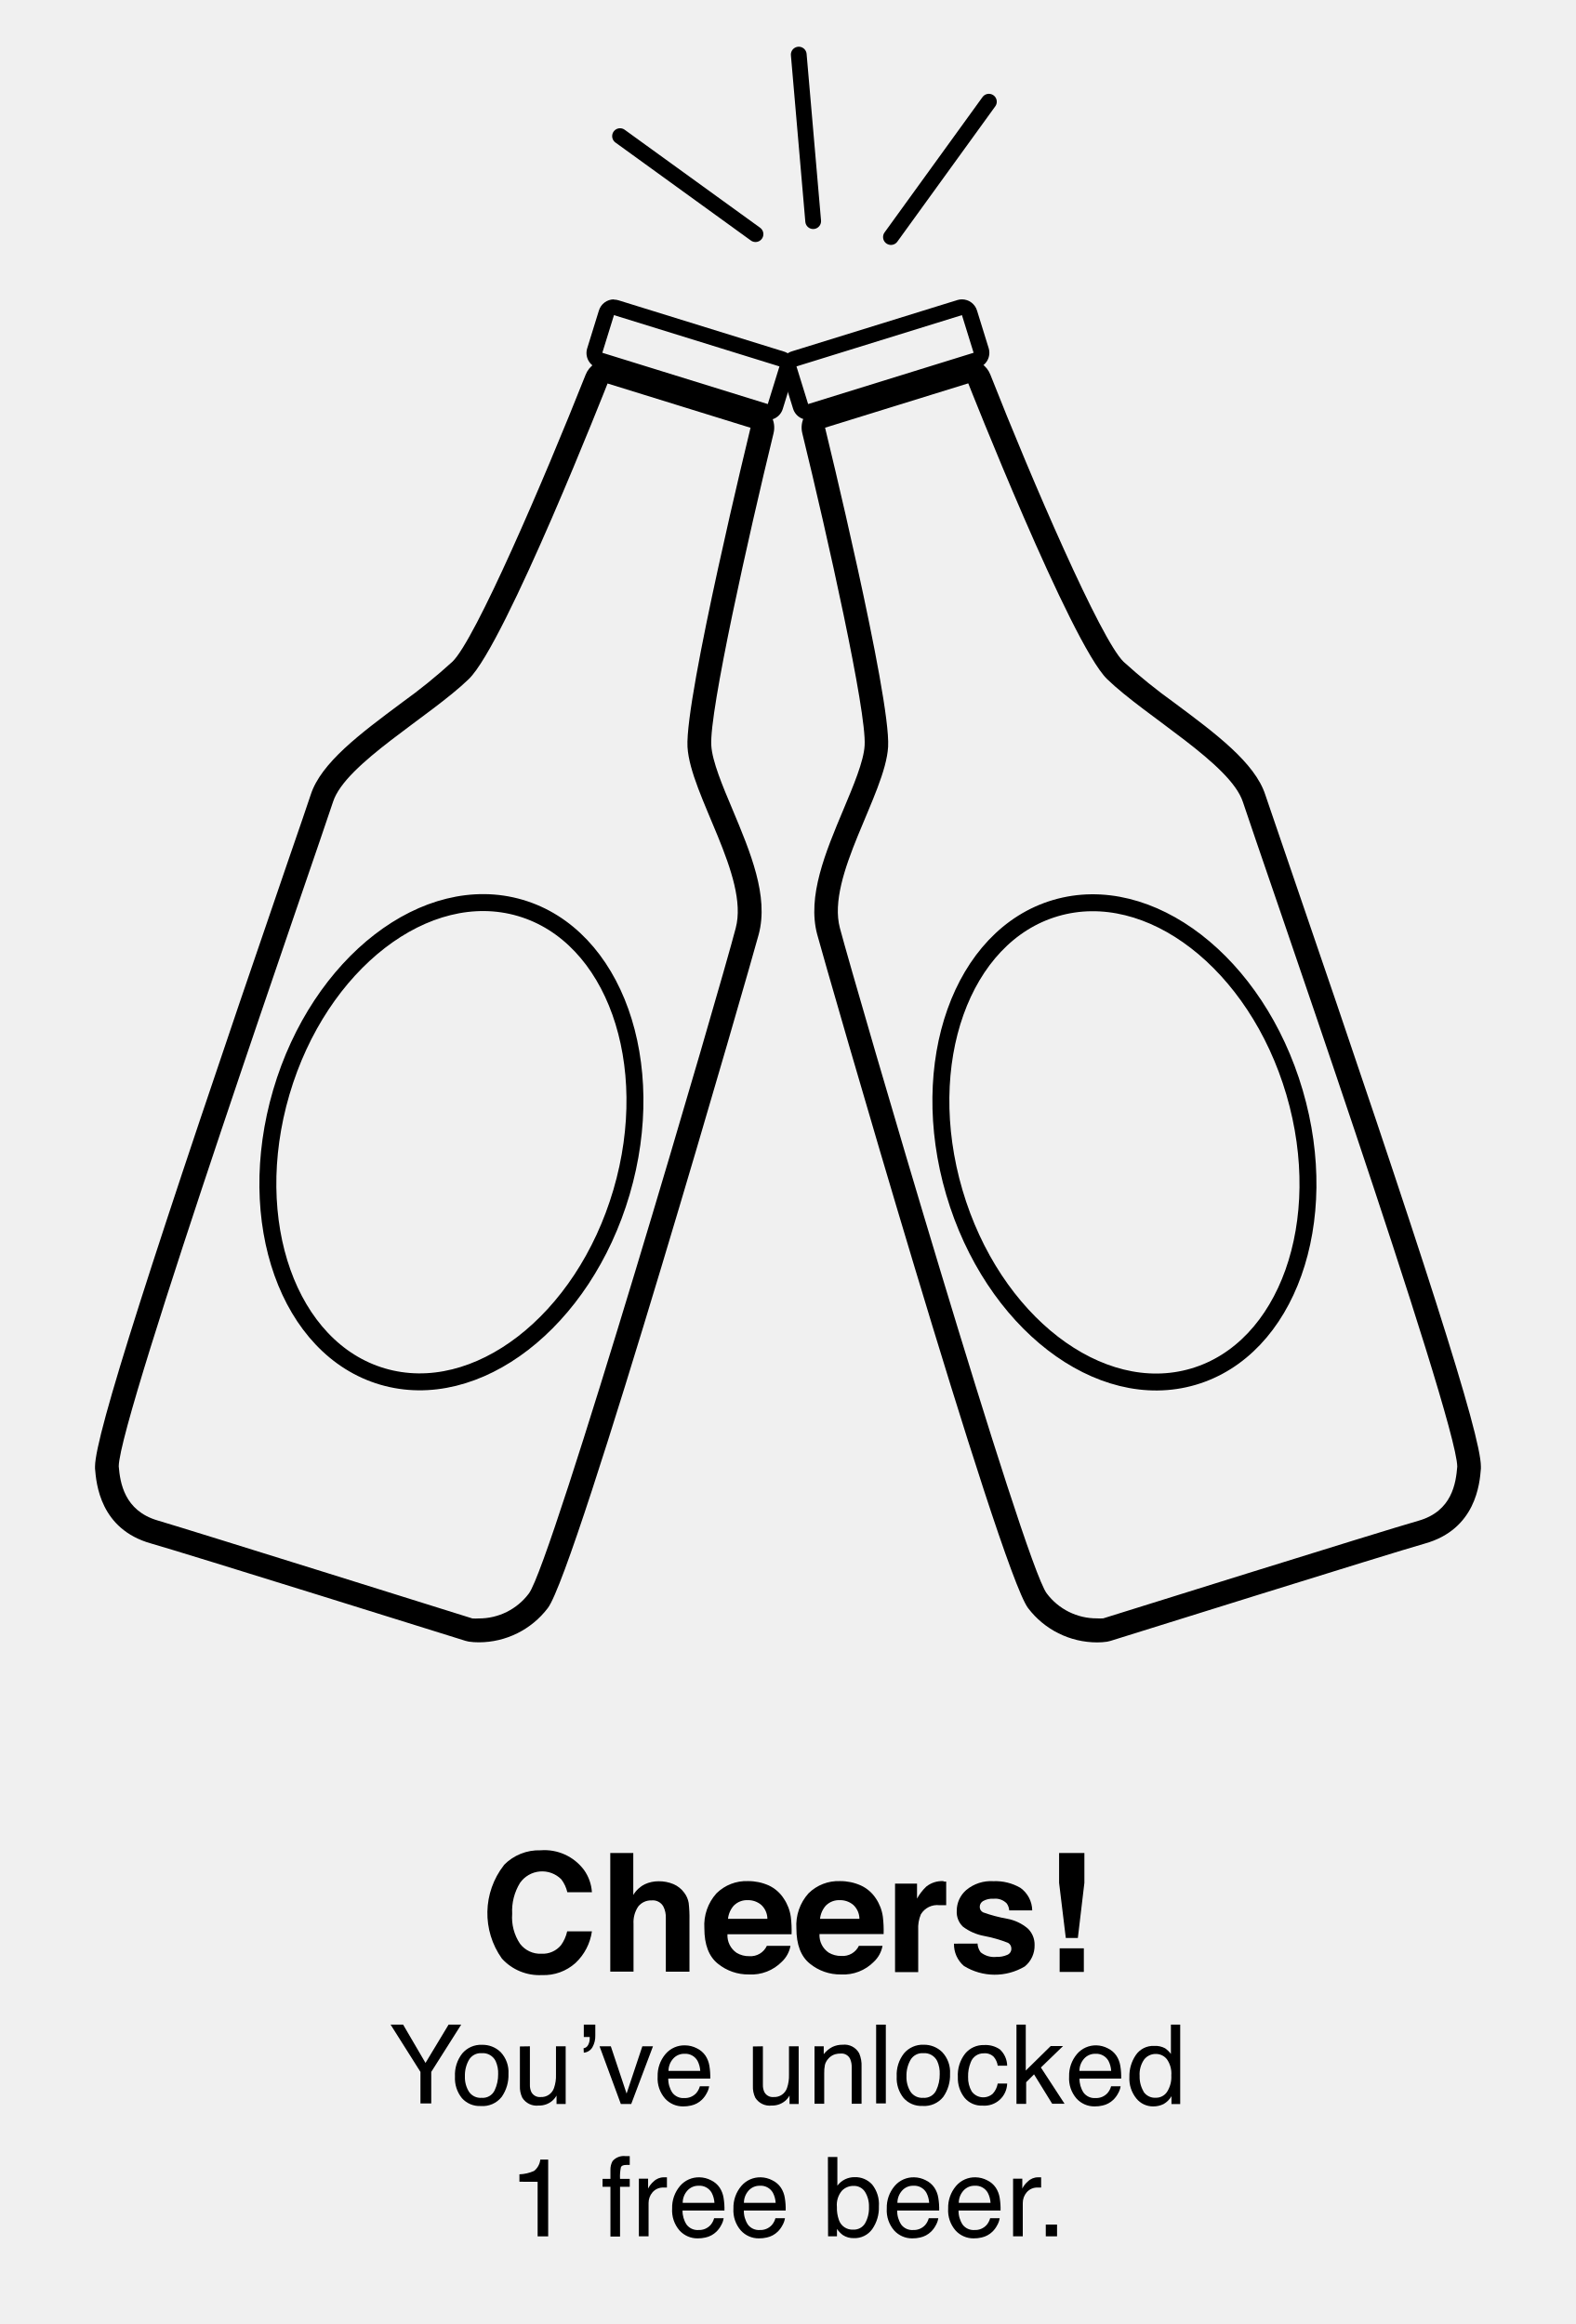
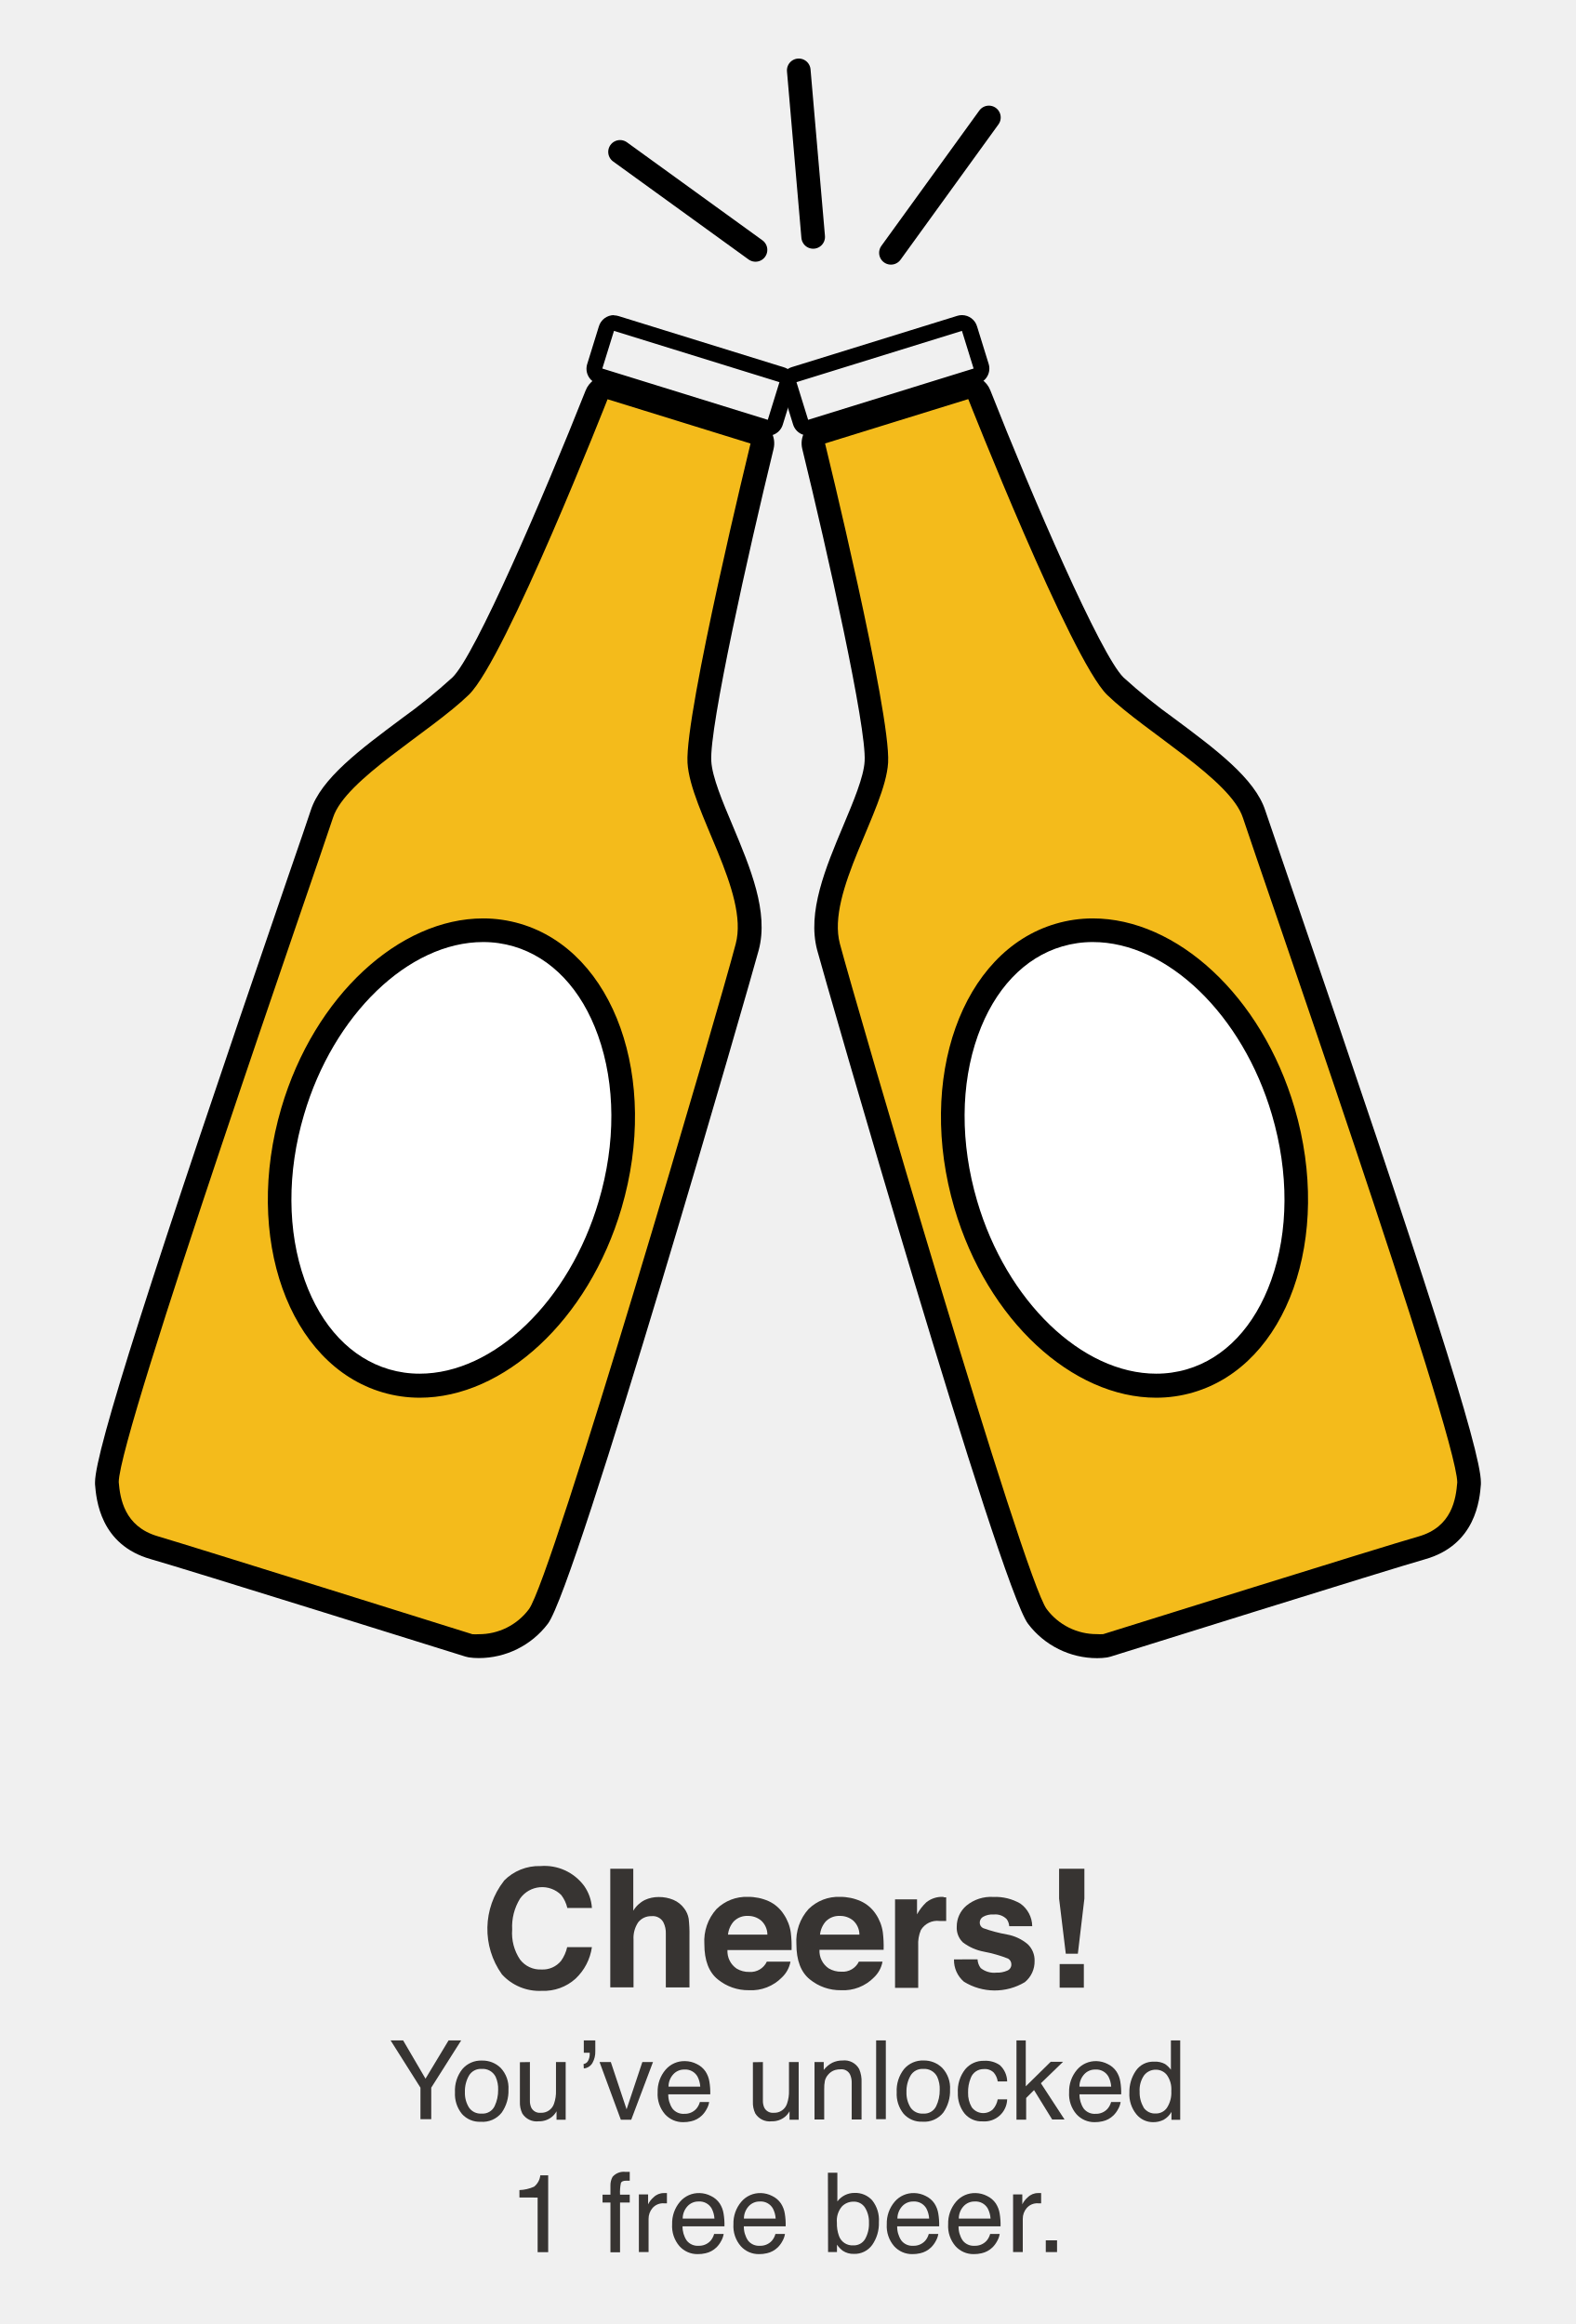
<svg xmlns="http://www.w3.org/2000/svg" id="Layer_1" data-name="Layer 1" viewBox="0 0 200 295">
  <defs>
-     <style>.cls-1,.cls-2{fill:none;stroke:#000;stroke-linecap:round;stroke-linejoin:round;}.cls-1{stroke-width:2.15px;}.cls-2{stroke-width:2px;}</style>
+     <style>.cls-1{fill:#f4bb1b;}.cls-2{fill:#fff;}.cls-3{fill:none;stroke:#000;stroke-linecap:round;stroke-linejoin:round;stroke-width:3px;}.cls-4{fill:#373432;}</style>
  </defs>
-   <path d="M77.11,48.68,95.25,54.3s-8.34,34.17-8,40.51c.35,6.08,7.86,16.48,6.12,23-2,7.73-23.36,80.65-26.25,84.46a7.9,7.9,0,0,1-6.38,3.17,5.54,5.54,0,0,1-.79,0S24.23,194.24,20,193s-4.76-4.81-4.93-6.87c.05-6.25,25.52-79.15,27.2-84.36C43.84,96.93,54.6,90.95,59.5,86.19c4.65-4.51,17.61-37.52,17.61-37.52m0-3a3,3,0,0,0-2.79,1.9C69,61,60.3,81.24,57.41,84A70.18,70.18,0,0,1,51,89.19c-5.27,3.93-10.26,7.63-11.57,11.7-.3.93-1.43,4.22-3,8.77C19.15,160,12.09,182.17,12.06,186.14q0,.13,0,.27c.16,1.9.63,7.69,7.1,9.51,4.15,1.17,39.55,12.25,39.91,12.36a3,3,0,0,0,.42.1,8.39,8.39,0,0,0,1.27.09,11,11,0,0,0,8.77-4.36c3.62-4.77,25.88-82.17,26.76-85.51,1.29-4.85-1.06-10.43-3.32-15.83-1.27-3-2.59-6.16-2.7-8.15C90,90.34,95,68,98.17,55a3,3,0,0,0-2-3.58L78,45.81a3,3,0,0,0-.89-.13Z" />
-   <path d="M77.92,40l21,6.51-1.48,4.78-21-6.51L77.92,40m0-2A2,2,0,0,0,76,39.44l-1.48,4.78a2,2,0,0,0,1.32,2.5l21,6.51a2,2,0,0,0,2.5-1.32l1.48-4.78a2,2,0,0,0-1.32-2.5l-21-6.51a2,2,0,0,0-.59-.09Z" />
-   <ellipse class="cls-1" cx="57.29" cy="145" rx="31" ry="22.5" transform="translate(-97.98 159.09) rotate(-73.63)" />
-   <line class="cls-2" x1="95.88" y1="29.72" x2="78.69" y2="17.28" />
-   <line class="cls-2" x1="113.07" y1="30.09" x2="125.5" y2="12.91" />
-   <line class="cls-2" x1="103.2" y1="28.07" x2="101.37" y2="6.93" />
-   <path d="M122.89,48.68s13,33,17.61,37.52c4.9,4.75,15.66,10.74,17.24,15.61,1.68,5.21,27.15,78.11,27.2,84.36-.17,2.06-.64,5.66-4.93,6.87s-40,12.39-40,12.39a5.54,5.54,0,0,1-.79,0,7.9,7.9,0,0,1-6.38-3.17c-2.89-3.81-24.2-76.74-26.25-84.46-1.74-6.56,5.77-17,6.12-23,.36-6.34-8-40.51-8-40.51l18.14-5.62m0-3a3,3,0,0,0-.89.13l-18.14,5.62a3,3,0,0,0-2,3.58C105,68,110,90.34,109.73,94.63c-.11,2-1.43,5.12-2.7,8.15-2.27,5.4-4.61,11-3.32,15.83.88,3.34,23.14,80.73,26.76,85.51a11,11,0,0,0,8.77,4.36,8.39,8.39,0,0,0,1.27-.09,3,3,0,0,0,.42-.1c.36-.11,35.75-11.19,39.91-12.36,6.47-1.82,6.95-7.61,7.1-9.51q0-.13,0-.27c0-4-7.09-26.13-24.36-76.48-1.56-4.56-2.69-7.85-3-8.78-1.31-4.06-6.29-7.77-11.57-11.7A70.19,70.19,0,0,1,142.59,84c-2.89-2.8-11.62-23-16.91-36.46a3,3,0,0,0-2.79-1.9Z" />
-   <path d="M122.08,40l1.48,4.78-21,6.51-1.48-4.78,21-6.51m0-2a2,2,0,0,0-.59.09l-21,6.51a2,2,0,0,0-1.32,2.5l1.48,4.78a2,2,0,0,0,2.5,1.32l21-6.51a2,2,0,0,0,1.32-2.5L124,39.44A2,2,0,0,0,122.08,38Z" />
-   <ellipse class="cls-1" cx="142.71" cy="145" rx="22.5" ry="31" transform="translate(-35.09 46.11) rotate(-16.37)" />
-   <path d="M63.95,236.74a6.22,6.22,0,0,1,4.65-1.87,6.26,6.26,0,0,1,5.52,2.5,5.45,5.45,0,0,1,1,2.82H72a4.3,4.3,0,0,0-.77-1.64A3.43,3.43,0,0,0,66,239a6.79,6.79,0,0,0-1,3.93,6,6,0,0,0,1,3.81A3.22,3.22,0,0,0,68.72,248a3,3,0,0,0,2.48-1.09,4.78,4.78,0,0,0,.78-1.75h3.14a6.81,6.81,0,0,1-2.07,4,6,6,0,0,1-4.28,1.55,6.42,6.42,0,0,1-5.07-2.09,9.91,9.91,0,0,1,.25-11.86Z" />
-   <path d="M85.46,239.16a3.28,3.28,0,0,1,1.38,1.1,2.93,2.93,0,0,1,.56,1.29,16,16,0,0,1,.1,2.16v6.57h-3v-6.81a3,3,0,0,0-.31-1.46,1.53,1.53,0,0,0-1.51-.78A2.07,2.07,0,0,0,81,242a3.57,3.57,0,0,0-.6,2.21v6.06H77.45V235.21h2.92v5.33a3.58,3.58,0,0,1,1.46-1.36,4.13,4.13,0,0,1,1.75-.38A4.73,4.73,0,0,1,85.46,239.16Z" />
-   <path d="M97.54,239.32A4.54,4.54,0,0,1,99.47,241a5.49,5.49,0,0,1,.89,2.31,14.27,14.27,0,0,1,.1,2.22H92.32a2.68,2.68,0,0,0,1.17,2.36,3,3,0,0,0,1.61.42A2.27,2.27,0,0,0,97.32,247h3a3.65,3.65,0,0,1-1.08,2,5.43,5.43,0,0,1-4.2,1.63,6.09,6.09,0,0,1-3.94-1.37q-1.71-1.38-1.71-4.48a6.05,6.05,0,0,1,1.54-4.45,5.39,5.39,0,0,1,4-1.55A6.36,6.36,0,0,1,97.54,239.32Zm-4.37,2.52a3,3,0,0,0-.78,1.73h5a2.44,2.44,0,0,0-.78-1.77,2.56,2.56,0,0,0-1.73-.6A2.32,2.32,0,0,0,93.17,241.85Z" />
-   <path d="M109.22,239.32a4.54,4.54,0,0,1,1.93,1.65,5.49,5.49,0,0,1,.89,2.31,14.27,14.27,0,0,1,.1,2.22H104a2.68,2.68,0,0,0,1.17,2.36,3,3,0,0,0,1.61.42A2.27,2.27,0,0,0,109,247h3a3.65,3.65,0,0,1-1.08,2,5.43,5.43,0,0,1-4.2,1.63,6.09,6.09,0,0,1-3.94-1.37q-1.71-1.38-1.71-4.48a6.05,6.05,0,0,1,1.54-4.45,5.39,5.39,0,0,1,4-1.55A6.36,6.36,0,0,1,109.22,239.32Zm-4.37,2.52a3,3,0,0,0-.78,1.73h5a2.44,2.44,0,0,0-.78-1.77,2.56,2.56,0,0,0-1.73-.6A2.32,2.32,0,0,0,104.85,241.85Z" />
-   <path d="M119.83,238.84l.25,0v3l-.49,0h-.35a2.42,2.42,0,0,0-2.37,1.15,4.47,4.47,0,0,0-.34,2v5.34h-2.94V239.1h2.79V241a6.18,6.18,0,0,1,1.18-1.53,3.21,3.21,0,0,1,2.13-.69Z" />
-   <path d="M124.06,246.71a2,2,0,0,0,.4,1.11,2.72,2.72,0,0,0,2,.58,3.09,3.09,0,0,0,1.38-.26.82.82,0,0,0,.51-.77.83.83,0,0,0-.41-.75,16.78,16.78,0,0,0-3.06-.88,6.35,6.35,0,0,1-2.68-1.18,2.56,2.56,0,0,1-.78-2,3.48,3.48,0,0,1,1.22-2.66,4.9,4.9,0,0,1,3.43-1.11,6.3,6.3,0,0,1,3.42.84A3.58,3.58,0,0,1,131,242.5h-2.92a1.72,1.72,0,0,0-.32-.89,2,2,0,0,0-1.65-.59,2.37,2.37,0,0,0-1.36.3.85.85,0,0,0-.41.7.76.76,0,0,0,.43.73,18.71,18.71,0,0,0,3.05.81,5.6,5.6,0,0,1,2.62,1.24,2.82,2.82,0,0,1,.86,2.1,3.39,3.39,0,0,1-1.24,2.71,7.44,7.44,0,0,1-7.73-.06,3.61,3.61,0,0,1-1.26-2.83Z" />
-   <path d="M134.41,235.21h3.21V239l-.83,7h-1.53l-.85-7Zm.07,12.1h3.07v3h-3.07Z" />
-   <path d="M49.57,257h1.59L54,261.86,56.93,257h1.6l-3.8,6v4H53.36v-4Z" />
-   <path d="M63.53,260.48a3.69,3.69,0,0,1,1,2.77,4.78,4.78,0,0,1-.86,2.92A3.08,3.08,0,0,1,61,267.33a3,3,0,0,1-2.38-1,4,4,0,0,1-.88-2.74,4.38,4.38,0,0,1,.93-2.94,3.11,3.11,0,0,1,2.5-1.09A3.28,3.28,0,0,1,63.53,260.48Zm-.76,4.87a4.65,4.65,0,0,0,.45-2.06,3.69,3.69,0,0,0-.32-1.67,1.82,1.82,0,0,0-1.77-1,1.74,1.74,0,0,0-1.62.86,4,4,0,0,0-.51,2.08,3.5,3.5,0,0,0,.51,1.95,1.78,1.78,0,0,0,1.61.78A1.67,1.67,0,0,0,62.77,265.35Z" />
-   <path d="M67.25,259.75v4.86a2.09,2.09,0,0,0,.17.92,1.2,1.2,0,0,0,1.19.66,1.69,1.69,0,0,0,1.7-1.15,4.67,4.67,0,0,0,.25-1.69v-3.6h1.23v7.32H70.63V266a2.47,2.47,0,0,1-.58.7,2.54,2.54,0,0,1-1.68.57,2.15,2.15,0,0,1-2.09-1,3.16,3.16,0,0,1-.3-1.5v-5Z" />
-   <path d="M74.06,260a.77.77,0,0,0,.58-.42,1.72,1.72,0,0,0,.2-.83s0-.06,0-.09a.47.47,0,0,0,0-.09h-.75V257h1.46v1.37a2.87,2.87,0,0,1-.36,1.49,1.4,1.4,0,0,1-1.1.7Z" />
-   <path d="M77.52,259.75l2,6,2-6h1.35l-2.76,7.32H78.79l-2.7-7.32Z" />
-   <path d="M88.43,260a2.77,2.77,0,0,1,1.11.95,3.28,3.28,0,0,1,.49,1.29,8.48,8.48,0,0,1,.11,1.61H84.81a3.16,3.16,0,0,0,.52,1.79,1.74,1.74,0,0,0,1.51.68,1.94,1.94,0,0,0,1.53-.64,2.18,2.18,0,0,0,.45-.86H90a2.54,2.54,0,0,1-.32.9,3.23,3.23,0,0,1-.6.81,2.84,2.84,0,0,1-1.38.74,4.17,4.17,0,0,1-1,.11,3.05,3.05,0,0,1-2.3-1,3.88,3.88,0,0,1-.94-2.79,4.22,4.22,0,0,1,1-2.86,3.13,3.13,0,0,1,2.49-1.1A3.3,3.3,0,0,1,88.43,260Zm.44,2.87a3.21,3.21,0,0,0-.35-1.28,1.77,1.77,0,0,0-1.67-.89,1.85,1.85,0,0,0-1.41.61,2.32,2.32,0,0,0-.6,1.56Z" />
-   <path d="M96.82,259.75v4.86a2.09,2.09,0,0,0,.17.92,1.2,1.2,0,0,0,1.19.66,1.69,1.69,0,0,0,1.7-1.15,4.67,4.67,0,0,0,.25-1.69v-3.6h1.23v7.32H100.2V266a2.47,2.47,0,0,1-.58.7,2.54,2.54,0,0,1-1.68.57,2.15,2.15,0,0,1-2.09-1,3.16,3.16,0,0,1-.3-1.5v-5Z" />
-   <path d="M103.37,259.75h1.17v1a3.28,3.28,0,0,1,1.1-.92,2.93,2.93,0,0,1,1.29-.28,2.13,2.13,0,0,1,2.11,1.09,3.86,3.86,0,0,1,.3,1.7v4.7h-1.25v-4.61a2.5,2.5,0,0,0-.2-1.08,1.2,1.2,0,0,0-1.19-.68,2.43,2.43,0,0,0-.72.09,1.85,1.85,0,0,0-.89.6,1.81,1.81,0,0,0-.4.75,5,5,0,0,0-.09,1.1v3.83h-1.23Z" />
-   <path d="M111.19,257h1.23v10h-1.23Z" />
-   <path d="M119.57,260.48a3.69,3.69,0,0,1,1,2.77,4.78,4.78,0,0,1-.86,2.92,3.08,3.08,0,0,1-2.65,1.15,3,3,0,0,1-2.38-1,4,4,0,0,1-.88-2.74,4.38,4.38,0,0,1,.93-2.94,3.11,3.11,0,0,1,2.5-1.09A3.28,3.28,0,0,1,119.57,260.48Zm-.76,4.87a4.65,4.65,0,0,0,.45-2.06,3.69,3.69,0,0,0-.32-1.67,1.82,1.82,0,0,0-1.77-1,1.74,1.74,0,0,0-1.62.86,4,4,0,0,0-.51,2.08,3.5,3.5,0,0,0,.51,1.95,1.78,1.78,0,0,0,1.61.78A1.67,1.67,0,0,0,118.81,265.35Z" />
-   <path d="M126.89,260.14a2.88,2.88,0,0,1,.93,2.07h-1.2a2.21,2.21,0,0,0-.5-1.12,1.58,1.58,0,0,0-1.25-.45,1.73,1.73,0,0,0-1.68,1.15,4.55,4.55,0,0,0-.33,1.84,3.45,3.45,0,0,0,.46,1.85,1.81,1.81,0,0,0,2.68.28,2.56,2.56,0,0,0,.62-1.28h1.2a2.89,2.89,0,0,1-3.12,2.8,2.8,2.8,0,0,1-2.29-1,4,4,0,0,1-.85-2.62,4.42,4.42,0,0,1,.94-3,3,3,0,0,1,2.39-1.07A3.19,3.19,0,0,1,126.89,260.14Z" />
-   <path d="M129,257h1.18v5.83l3.16-3.11h1.57l-2.81,2.72,3,4.6h-1.57l-2.3-3.73-1,1v2.75H129Z" />
-   <path d="M140.58,260a2.77,2.77,0,0,1,1.11.95,3.28,3.28,0,0,1,.49,1.29,8.48,8.48,0,0,1,.11,1.61H137a3.16,3.16,0,0,0,.52,1.79,1.74,1.74,0,0,0,1.51.68,1.94,1.94,0,0,0,1.53-.64,2.18,2.18,0,0,0,.45-.86h1.21a2.54,2.54,0,0,1-.32.9,3.23,3.23,0,0,1-.6.81,2.84,2.84,0,0,1-1.38.74,4.17,4.17,0,0,1-1,.11,3.05,3.05,0,0,1-2.3-1,3.88,3.88,0,0,1-.94-2.79,4.22,4.22,0,0,1,1-2.86,3.13,3.13,0,0,1,2.49-1.1A3.3,3.3,0,0,1,140.58,260Zm.44,2.87a3.21,3.21,0,0,0-.35-1.28,1.77,1.77,0,0,0-1.67-.89,1.85,1.85,0,0,0-1.41.61,2.32,2.32,0,0,0-.6,1.56Z" />
-   <path d="M147.86,260a3.3,3.3,0,0,1,.74.72V257h1.18v10.08h-1.11v-1a2.66,2.66,0,0,1-1,1,2.89,2.89,0,0,1-1.34.3,2.71,2.71,0,0,1-2.11-1,4,4,0,0,1-.89-2.74,4.74,4.74,0,0,1,.81-2.77,2.66,2.66,0,0,1,2.33-1.17A2.59,2.59,0,0,1,147.86,260Zm-2.75,5.49a1.74,1.74,0,0,0,1.59.79,1.67,1.67,0,0,0,1.4-.73,3.49,3.49,0,0,0,.55-2.11,3.13,3.13,0,0,0-.56-2.05,1.76,1.76,0,0,0-1.39-.67,1.84,1.84,0,0,0-1.5.71,3.27,3.27,0,0,0-.57,2.09A3.64,3.64,0,0,0,145.12,265.47Z" />
-   <path d="M65.92,276.94V276a5,5,0,0,0,1.86-.43,2.14,2.14,0,0,0,.79-1.44h1v9.75H68.23v-6.93Z" />
-   <path d="M77.74,274.32a1.88,1.88,0,0,1,1.66-.63h.24l.28,0v1.12l-.28,0h-.16q-.57,0-.68.29a5.69,5.69,0,0,0-.11,1.48h1.23v1H78.69v6.32H77.47v-6.32h-1v-1h1v-1.15A2.19,2.19,0,0,1,77.74,274.32Z" />
-   <path d="M81.08,276.55h1.17v1.26a2.79,2.79,0,0,1,.7-.9,1.83,1.83,0,0,1,1.29-.53h.12l.28,0v1.3l-.2,0h-.2a1.76,1.76,0,0,0-1.43.6,2.09,2.09,0,0,0-.5,1.38v4.21H81.08Z" />
-   <path d="M90.23,276.75a2.77,2.77,0,0,1,1.11.95,3.28,3.28,0,0,1,.49,1.29,8.48,8.48,0,0,1,.11,1.61H86.62a3.16,3.16,0,0,0,.52,1.79,1.74,1.74,0,0,0,1.51.68,1.94,1.94,0,0,0,1.53-.64,2.18,2.18,0,0,0,.45-.86h1.21a2.54,2.54,0,0,1-.32.9,3.23,3.23,0,0,1-.6.81,2.84,2.84,0,0,1-1.38.74,4.17,4.17,0,0,1-1,.11,3.05,3.05,0,0,1-2.3-1,3.88,3.88,0,0,1-.94-2.79,4.22,4.22,0,0,1,1-2.86,3.13,3.13,0,0,1,2.49-1.1A3.3,3.3,0,0,1,90.23,276.75Zm.44,2.87a3.21,3.21,0,0,0-.35-1.28,1.77,1.77,0,0,0-1.67-.89,1.85,1.85,0,0,0-1.41.61,2.32,2.32,0,0,0-.6,1.56Z" />
-   <path d="M98,276.75a2.77,2.77,0,0,1,1.11.95,3.28,3.28,0,0,1,.49,1.29,8.48,8.48,0,0,1,.11,1.61H94.4a3.16,3.16,0,0,0,.52,1.79,1.74,1.74,0,0,0,1.51.68,1.94,1.94,0,0,0,1.53-.64,2.18,2.18,0,0,0,.45-.86h1.21a2.54,2.54,0,0,1-.32.9,3.23,3.23,0,0,1-.6.81,2.84,2.84,0,0,1-1.38.74,4.17,4.17,0,0,1-1,.11,3.05,3.05,0,0,1-2.3-1,3.88,3.88,0,0,1-.94-2.79,4.22,4.22,0,0,1,1-2.86,3.13,3.13,0,0,1,2.49-1.1A3.3,3.3,0,0,1,98,276.75Zm.44,2.87a3.21,3.21,0,0,0-.35-1.28,1.77,1.77,0,0,0-1.67-.89,1.85,1.85,0,0,0-1.41.61,2.32,2.32,0,0,0-.6,1.56Z" />
-   <path d="M105.07,273.8h1.2v3.64a2.7,2.7,0,0,1,2.19-1.08,2.87,2.87,0,0,1,2.23.94,4,4,0,0,1,.85,2.77,4.74,4.74,0,0,1-.84,2.88,2.74,2.74,0,0,1-2.34,1.15,2.4,2.4,0,0,1-1.41-.4,3.4,3.4,0,0,1-.73-.77v.94h-1.13Zm4.71,8.43a3.9,3.9,0,0,0,.5-2.09,3.43,3.43,0,0,0-.5-1.91,1.64,1.64,0,0,0-1.46-.76,2,2,0,0,0-1.48.62,2.79,2.79,0,0,0-.63,2.05,4.52,4.52,0,0,0,.26,1.67,1.8,1.8,0,0,0,1.82,1.21A1.65,1.65,0,0,0,109.78,282.23Z" />
-   <path d="M117.48,276.75a2.77,2.77,0,0,1,1.11.95,3.28,3.28,0,0,1,.49,1.29,8.48,8.48,0,0,1,.11,1.61h-5.33a3.16,3.16,0,0,0,.52,1.79,1.74,1.74,0,0,0,1.51.68,1.94,1.94,0,0,0,1.53-.64,2.18,2.18,0,0,0,.45-.86h1.21a2.54,2.54,0,0,1-.32.9,3.23,3.23,0,0,1-.6.81,2.84,2.84,0,0,1-1.38.74,4.17,4.17,0,0,1-1,.11,3.05,3.05,0,0,1-2.3-1,3.88,3.88,0,0,1-.94-2.79,4.22,4.22,0,0,1,1-2.86,3.13,3.13,0,0,1,2.49-1.1A3.3,3.3,0,0,1,117.48,276.75Zm.44,2.87a3.21,3.21,0,0,0-.35-1.28,1.77,1.77,0,0,0-1.67-.89,1.85,1.85,0,0,0-1.41.61,2.32,2.32,0,0,0-.6,1.56Z" />
-   <path d="M125.27,276.75a2.77,2.77,0,0,1,1.11.95,3.28,3.28,0,0,1,.49,1.29,8.48,8.48,0,0,1,.11,1.61h-5.33a3.16,3.16,0,0,0,.52,1.79,1.74,1.74,0,0,0,1.51.68,1.94,1.94,0,0,0,1.53-.64,2.18,2.18,0,0,0,.45-.86h1.21a2.54,2.54,0,0,1-.32.9,3.23,3.23,0,0,1-.6.81,2.84,2.84,0,0,1-1.38.74,4.17,4.17,0,0,1-1,.11,3.05,3.05,0,0,1-2.3-1,3.88,3.88,0,0,1-.94-2.79,4.22,4.22,0,0,1,1-2.86,3.13,3.13,0,0,1,2.49-1.1A3.3,3.3,0,0,1,125.27,276.75Zm.44,2.87a3.21,3.21,0,0,0-.35-1.28,1.77,1.77,0,0,0-1.67-.89,1.85,1.85,0,0,0-1.41.61,2.32,2.32,0,0,0-.6,1.56Z" />
-   <path d="M128.57,276.55h1.17v1.26a2.79,2.79,0,0,1,.7-.9,1.83,1.83,0,0,1,1.29-.53h.12l.28,0v1.3l-.2,0h-.2a1.76,1.76,0,0,0-1.43.6,2.09,2.09,0,0,0-.5,1.38v4.21h-1.23Z" />
-   <path d="M132.72,282.38h1.43v1.49h-1.43Z" />
+   <path class="cls-1" d="M60.77,209a7,7,0,0,1-1-.07l-.21,0c-.36-.11-35.78-11.2-39.95-12.38-5.47-1.54-5.87-6.37-6-8.19,0,0,0-.09,0-.13,0-4.72,12.29-41.07,24.28-76,1.56-4.56,2.69-7.86,3-8.79,1.16-3.61,6.18-7.34,11-11a71.09,71.09,0,0,0,6.58-5.27c3.62-3.52,13.69-27.89,17.26-37a1.5,1.5,0,0,1,1.84-.88L95.7,54.86a1.5,1.5,0,0,1,1,1.79c-2.3,9.44-8.22,35-7.93,40.07.13,2.25,1.43,5.36,2.82,8.65,2.17,5.17,4.41,10.51,3.26,14.86-1.48,5.6-23.28,80.73-26.51,85A9.48,9.48,0,0,1,60.77,209Z" />
+   <path d="M77.11,50.68,95.25,56.3s-8.34,34.17-8,40.51c.35,6.08,7.86,16.48,6.12,23-2,7.73-23.36,80.65-26.25,84.46a7.9,7.9,0,0,1-6.38,3.17,5.54,5.54,0,0,1-.79,0S24.23,196.24,20,195s-4.76-4.81-4.93-6.87c.05-6.25,25.52-79.15,27.2-84.36C43.84,98.93,54.6,92.95,59.5,88.19c4.65-4.51,17.61-37.52,17.61-37.52m0-3a3,3,0,0,0-2.79,1.9C69,63,60.3,83.24,57.41,86A70.18,70.18,0,0,1,51,91.19c-5.27,3.93-10.26,7.63-11.57,11.7-.3.93-1.43,4.22-3,8.77C19.15,162,12.09,184.17,12.06,188.14q0,.13,0,.27c.16,1.9.63,7.69,7.1,9.51,4.15,1.17,39.55,12.25,39.91,12.36a3,3,0,0,0,.42.1,8.39,8.39,0,0,0,1.27.09,11,11,0,0,0,8.77-4.36c3.62-4.77,25.88-82.17,26.76-85.51,1.29-4.85-1.06-10.43-3.32-15.83-1.27-3-2.59-6.16-2.7-8.15C90,92.34,95,70,98.17,57a3,3,0,0,0-2-3.58L78,47.81a3,3,0,0,0-.89-.13Z" />
+   <path d="M77.92,42l21,6.51-1.48,4.78-21-6.51L77.92,42m0-2A2,2,0,0,0,76,41.44l-1.48,4.78a2,2,0,0,0,1.32,2.5l21,6.51a2,2,0,0,0,2.5-1.32l1.48-4.78a2,2,0,0,0-1.32-2.5l-21-6.51a2,2,0,0,0-.59-.09Z" />
+   <path class="cls-2" d="M53.26,175.92A15.23,15.23,0,0,1,49,175.3c-5.29-1.56-9.45-5.91-11.71-12.26-2.32-6.52-2.36-14.32-.12-22,3.92-13.33,14.08-23,24.17-23a15.23,15.23,0,0,1,4.29.61C76.71,122,82,137.31,77.44,152.92,73.52,166.25,63.35,175.92,53.26,175.92Z" />
+   <path d="M61.31,116.58v3a13.72,13.72,0,0,1,3.87.55c4.82,1.42,8.63,5.44,10.72,11.32,2.22,6.22,2.25,13.7.09,21-3.73,12.7-13.29,21.92-22.73,21.92a13.72,13.72,0,0,1-3.87-.55c-4.82-1.42-8.63-5.44-10.72-11.32-2.22-6.22-2.25-13.7-.09-21,3.73-12.7,13.29-21.92,22.73-21.92v-3m0,0c-10.59,0-21.41,9.79-25.61,24.07-4.83,16.43.93,32.58,12.85,36.09a16.67,16.67,0,0,0,4.72.68c10.59,0,21.41-9.79,25.61-24.07,4.83-16.43-.93-32.58-12.85-36.09a16.67,16.67,0,0,0-4.72-.68Z" />
+   <line class="cls-3" x1="95.88" y1="31.72" x2="78.69" y2="19.28" />
+   <line class="cls-3" x1="113.07" y1="32.09" x2="125.5" y2="14.91" />
+   <line class="cls-3" x1="103.2" y1="30.07" x2="101.37" y2="8.93" />
+   <path class="cls-1" d="M139.23,209a9.48,9.48,0,0,1-7.57-3.77c-3.23-4.25-25-79.39-26.51-85-1.15-4.35,1.09-9.69,3.26-14.86,1.38-3.29,2.69-6.4,2.82-8.65.29-5-5.63-30.62-7.93-40.07a1.5,1.5,0,0,1,1-1.79l18.14-5.62a1.5,1.5,0,0,1,1.84.88c3.57,9.1,13.64,33.47,17.26,37a71.09,71.09,0,0,0,6.58,5.27c4.85,3.61,9.87,7.35,11,11,.3.94,1.43,4.23,3,8.79,12,34.94,24.24,71.3,24.28,76,0,0,0,.09,0,.13-.15,1.82-.54,6.65-6,8.19-4.17,1.18-39.59,12.27-39.95,12.38l-.21,0A7,7,0,0,1,139.23,209Z" />
+   <path d="M122.89,50.68s13,33,17.61,37.52c4.9,4.75,15.66,10.74,17.24,15.61,1.68,5.21,27.15,78.11,27.2,84.36-.17,2.06-.64,5.66-4.93,6.87s-40,12.39-40,12.39a5.54,5.54,0,0,1-.79,0,7.9,7.9,0,0,1-6.38-3.17c-2.89-3.81-24.2-76.74-26.25-84.46-1.74-6.56,5.77-17,6.12-23,.36-6.34-8-40.51-8-40.51l18.14-5.62m0-3a3,3,0,0,0-.89.13l-18.14,5.62a3,3,0,0,0-2,3.58C105,70,110,92.34,109.73,96.63c-.11,2-1.43,5.12-2.7,8.15-2.27,5.4-4.61,11-3.32,15.83.88,3.34,23.14,80.73,26.76,85.51a11,11,0,0,0,8.77,4.36,8.39,8.39,0,0,0,1.27-.09,3,3,0,0,0,.42-.1c.36-.11,35.75-11.19,39.91-12.36,6.47-1.82,6.95-7.61,7.1-9.51q0-.13,0-.27c0-4-7.09-26.13-24.36-76.48-1.56-4.56-2.69-7.85-3-8.78-1.31-4.06-6.29-7.77-11.57-11.7A70.19,70.19,0,0,1,142.59,86c-2.89-2.8-11.62-23-16.91-36.46a3,3,0,0,0-2.79-1.9Z" />
+   <path d="M122.08,42l1.48,4.78-21,6.51-1.48-4.78,21-6.51m0-2a2,2,0,0,0-.59.09l-21,6.51a2,2,0,0,0-1.32,2.5l1.48,4.78a2,2,0,0,0,2.5,1.32l21-6.51a2,2,0,0,0,1.32-2.5L124,41.44A2,2,0,0,0,122.08,40Z" />
+   <path class="cls-2" d="M146.74,175.92c-10.09,0-20.26-9.67-24.17-23-4.58-15.61.72-31,11.83-34.22a15.23,15.23,0,0,1,4.29-.61c10.09,0,20.26,9.67,24.17,23,2.25,7.64,2.2,15.44-.12,22-2.26,6.35-6.42,10.71-11.71,12.26a15.23,15.23,0,0,1-4.29.61Z" />
+   <path d="M138.69,119.58c9.44,0,19,9.22,22.73,21.92,2.16,7.34,2.12,14.81-.09,21-2.1,5.89-5.9,9.91-10.72,11.32a13.72,13.72,0,0,1-3.87.55c-9.44,0-19-9.22-22.73-21.92-2.16-7.34-2.12-14.81.09-21,2.1-5.89,5.9-9.91,10.72-11.32a13.72,13.72,0,0,1,3.87-.55m0-3a16.67,16.67,0,0,0-4.72.68c-11.92,3.5-17.67,19.66-12.85,36.09,4.2,14.29,15,24.07,25.61,24.07a16.67,16.67,0,0,0,4.72-.68c11.92-3.5,17.67-19.66,12.85-36.09-4.2-14.29-15-24.07-25.61-24.07Z" />
+   <path class="cls-4" d="M63.95,238.74a6.22,6.22,0,0,1,4.65-1.87,6.26,6.26,0,0,1,5.52,2.5,5.45,5.45,0,0,1,1,2.82H72a4.3,4.3,0,0,0-.77-1.64A3.43,3.43,0,0,0,66,241a6.79,6.79,0,0,0-1,3.93,6,6,0,0,0,1,3.81A3.22,3.22,0,0,0,68.72,250a3,3,0,0,0,2.48-1.09,4.78,4.78,0,0,0,.78-1.75h3.14a6.81,6.81,0,0,1-2.07,4,6,6,0,0,1-4.28,1.55,6.42,6.42,0,0,1-5.07-2.09,9.91,9.91,0,0,1,.25-11.86Z" />
+   <path class="cls-4" d="M85.46,241.16a3.28,3.28,0,0,1,1.38,1.1,2.93,2.93,0,0,1,.56,1.29,16,16,0,0,1,.1,2.16v6.57h-3v-6.81a3,3,0,0,0-.31-1.46,1.53,1.53,0,0,0-1.51-.78A2.07,2.07,0,0,0,81,244a3.57,3.57,0,0,0-.6,2.21v6.06H77.45V237.21h2.92v5.33a3.58,3.58,0,0,1,1.46-1.36,4.13,4.13,0,0,1,1.75-.38A4.73,4.73,0,0,1,85.46,241.16Z" />
+   <path class="cls-4" d="M97.54,241.32A4.54,4.54,0,0,1,99.47,243a5.49,5.49,0,0,1,.89,2.31,14.27,14.27,0,0,1,.1,2.22H92.32a2.68,2.68,0,0,0,1.17,2.36,3,3,0,0,0,1.61.42A2.27,2.27,0,0,0,97.32,249h3a3.65,3.65,0,0,1-1.08,2,5.43,5.43,0,0,1-4.2,1.63,6.09,6.09,0,0,1-3.94-1.37q-1.71-1.38-1.71-4.48a6.05,6.05,0,0,1,1.54-4.45,5.39,5.39,0,0,1,4-1.55A6.36,6.36,0,0,1,97.54,241.32Zm-4.37,2.52a3,3,0,0,0-.78,1.73h5a2.44,2.44,0,0,0-.78-1.77,2.56,2.56,0,0,0-1.73-.6A2.32,2.32,0,0,0,93.17,243.85Z" />
+   <path class="cls-4" d="M109.22,241.32a4.54,4.54,0,0,1,1.93,1.65,5.49,5.49,0,0,1,.89,2.31,14.27,14.27,0,0,1,.1,2.22H104a2.68,2.68,0,0,0,1.17,2.36,3,3,0,0,0,1.61.42A2.27,2.27,0,0,0,109,249h3a3.65,3.65,0,0,1-1.08,2,5.43,5.43,0,0,1-4.2,1.63,6.09,6.09,0,0,1-3.94-1.37q-1.71-1.38-1.71-4.48a6.05,6.05,0,0,1,1.54-4.45,5.39,5.39,0,0,1,4-1.55A6.36,6.36,0,0,1,109.22,241.32Zm-4.37,2.52a3,3,0,0,0-.78,1.73h5a2.44,2.44,0,0,0-.78-1.77,2.56,2.56,0,0,0-1.73-.6A2.32,2.32,0,0,0,104.85,243.85Z" />
+   <path class="cls-4" d="M119.83,240.84l.25,0v3l-.49,0h-.35a2.42,2.42,0,0,0-2.37,1.15,4.47,4.47,0,0,0-.34,2v5.34h-2.94V241.1h2.79V243a6.18,6.18,0,0,1,1.18-1.53,3.21,3.21,0,0,1,2.13-.69Z" />
+   <path class="cls-4" d="M124.06,248.71a2,2,0,0,0,.4,1.11,2.72,2.72,0,0,0,2,.58,3.09,3.09,0,0,0,1.38-.26.82.82,0,0,0,.51-.77.83.83,0,0,0-.41-.75,16.78,16.78,0,0,0-3.06-.88,6.35,6.35,0,0,1-2.68-1.18,2.56,2.56,0,0,1-.78-2,3.48,3.48,0,0,1,1.22-2.66,4.9,4.9,0,0,1,3.43-1.11,6.3,6.3,0,0,1,3.42.84A3.58,3.58,0,0,1,131,244.5h-2.92a1.72,1.72,0,0,0-.32-.89,2,2,0,0,0-1.65-.59,2.37,2.37,0,0,0-1.36.3.85.85,0,0,0-.41.7.76.76,0,0,0,.43.73,18.71,18.71,0,0,0,3.05.81,5.6,5.6,0,0,1,2.62,1.24,2.82,2.82,0,0,1,.86,2.1,3.39,3.39,0,0,1-1.24,2.71,7.44,7.44,0,0,1-7.73-.06,3.61,3.61,0,0,1-1.26-2.83Z" />
+   <path class="cls-4" d="M134.41,237.21h3.21V241l-.83,7h-1.53l-.85-7Zm.07,12.1h3.07v3h-3.07Z" />
+   <path class="cls-4" d="M49.57,259h1.59L54,263.86,56.93,259h1.6l-3.8,6v4H53.36v-4Z" />
+   <path class="cls-4" d="M63.53,262.48a3.69,3.69,0,0,1,1,2.77,4.78,4.78,0,0,1-.86,2.92A3.08,3.08,0,0,1,61,269.33a3,3,0,0,1-2.38-1,4,4,0,0,1-.88-2.74,4.38,4.38,0,0,1,.93-2.94,3.11,3.11,0,0,1,2.5-1.09A3.28,3.28,0,0,1,63.53,262.48Zm-.76,4.87a4.65,4.65,0,0,0,.45-2.06,3.69,3.69,0,0,0-.32-1.67,1.82,1.82,0,0,0-1.77-1,1.74,1.74,0,0,0-1.62.86,4,4,0,0,0-.51,2.08,3.5,3.5,0,0,0,.51,1.95,1.78,1.78,0,0,0,1.61.78A1.67,1.67,0,0,0,62.77,267.35Z" />
+   <path class="cls-4" d="M67.25,261.75v4.86a2.09,2.09,0,0,0,.17.92,1.2,1.2,0,0,0,1.19.66,1.69,1.69,0,0,0,1.7-1.15,4.67,4.67,0,0,0,.25-1.69v-3.6h1.23v7.32H70.63V268a2.47,2.47,0,0,1-.58.7,2.54,2.54,0,0,1-1.68.57,2.15,2.15,0,0,1-2.09-1,3.16,3.16,0,0,1-.3-1.5v-5Z" />
+   <path class="cls-4" d="M74.06,262a.77.77,0,0,0,.58-.42,1.72,1.72,0,0,0,.2-.83s0-.06,0-.09a.47.47,0,0,0,0-.09h-.75V259h1.46v1.37a2.87,2.87,0,0,1-.36,1.49,1.4,1.4,0,0,1-1.1.7Z" />
+   <path class="cls-4" d="M77.52,261.75l2,6,2-6h1.35l-2.76,7.32H78.79l-2.7-7.32Z" />
+   <path class="cls-4" d="M88.43,262a2.77,2.77,0,0,1,1.11.95,3.28,3.28,0,0,1,.49,1.29,8.48,8.48,0,0,1,.11,1.61H84.81a3.16,3.16,0,0,0,.52,1.79,1.74,1.74,0,0,0,1.51.68,1.94,1.94,0,0,0,1.53-.64,2.18,2.18,0,0,0,.45-.86H90a2.54,2.54,0,0,1-.32.9,3.23,3.23,0,0,1-.6.81,2.84,2.84,0,0,1-1.38.74,4.17,4.17,0,0,1-1,.11,3.05,3.05,0,0,1-2.3-1,3.88,3.88,0,0,1-.94-2.79,4.22,4.22,0,0,1,1-2.86,3.13,3.13,0,0,1,2.49-1.1A3.3,3.3,0,0,1,88.43,262Zm.44,2.87a3.21,3.21,0,0,0-.35-1.28,1.77,1.77,0,0,0-1.67-.89,1.85,1.85,0,0,0-1.41.61,2.32,2.32,0,0,0-.6,1.56Z" />
+   <path class="cls-4" d="M96.82,261.75v4.86a2.09,2.09,0,0,0,.17.92,1.2,1.2,0,0,0,1.19.66,1.69,1.69,0,0,0,1.7-1.15,4.67,4.67,0,0,0,.25-1.69v-3.6h1.23v7.32H100.2V268a2.47,2.47,0,0,1-.58.7,2.54,2.54,0,0,1-1.68.57,2.15,2.15,0,0,1-2.09-1,3.16,3.16,0,0,1-.3-1.5v-5Z" />
+   <path class="cls-4" d="M103.37,261.75h1.17v1a3.28,3.28,0,0,1,1.1-.92,2.93,2.93,0,0,1,1.29-.28,2.13,2.13,0,0,1,2.11,1.09,3.86,3.86,0,0,1,.3,1.7v4.7h-1.25v-4.61a2.5,2.5,0,0,0-.2-1.08,1.2,1.2,0,0,0-1.19-.68,2.43,2.43,0,0,0-.72.09,1.85,1.85,0,0,0-.89.6,1.81,1.81,0,0,0-.4.75,5,5,0,0,0-.09,1.1v3.83h-1.23Z" />
+   <path class="cls-4" d="M111.19,259h1.23v10h-1.23Z" />
+   <path class="cls-4" d="M119.57,262.48a3.69,3.69,0,0,1,1,2.77,4.78,4.78,0,0,1-.86,2.92,3.08,3.08,0,0,1-2.65,1.15,3,3,0,0,1-2.38-1,4,4,0,0,1-.88-2.74,4.38,4.38,0,0,1,.93-2.94,3.11,3.11,0,0,1,2.5-1.09A3.28,3.28,0,0,1,119.57,262.48Zm-.76,4.87a4.65,4.65,0,0,0,.45-2.06,3.69,3.69,0,0,0-.32-1.67,1.82,1.82,0,0,0-1.77-1,1.74,1.74,0,0,0-1.62.86,4,4,0,0,0-.51,2.08,3.5,3.5,0,0,0,.51,1.95,1.78,1.78,0,0,0,1.61.78A1.67,1.67,0,0,0,118.81,267.35Z" />
+   <path class="cls-4" d="M126.89,262.14a2.88,2.88,0,0,1,.93,2.07h-1.2a2.21,2.21,0,0,0-.5-1.12,1.58,1.58,0,0,0-1.25-.45,1.73,1.73,0,0,0-1.68,1.15,4.55,4.55,0,0,0-.33,1.84,3.45,3.45,0,0,0,.46,1.85,1.81,1.81,0,0,0,2.68.28,2.56,2.56,0,0,0,.62-1.28h1.2a2.89,2.89,0,0,1-3.12,2.8,2.8,2.8,0,0,1-2.29-1,4,4,0,0,1-.85-2.62,4.42,4.42,0,0,1,.94-3,3,3,0,0,1,2.39-1.07A3.19,3.19,0,0,1,126.89,262.14Z" />
+   <path class="cls-4" d="M129,259h1.18v5.83l3.16-3.11h1.57l-2.81,2.72,3,4.6h-1.57l-2.3-3.73-1,1v2.75H129Z" />
+   <path class="cls-4" d="M140.58,262a2.77,2.77,0,0,1,1.11.95,3.28,3.28,0,0,1,.49,1.29,8.48,8.48,0,0,1,.11,1.61H137a3.16,3.16,0,0,0,.52,1.79,1.74,1.74,0,0,0,1.51.68,1.94,1.94,0,0,0,1.53-.64,2.18,2.18,0,0,0,.45-.86h1.21a2.54,2.54,0,0,1-.32.9,3.23,3.23,0,0,1-.6.81,2.84,2.84,0,0,1-1.38.74,4.17,4.17,0,0,1-1,.11,3.05,3.05,0,0,1-2.3-1,3.88,3.88,0,0,1-.94-2.79,4.22,4.22,0,0,1,1-2.86,3.13,3.13,0,0,1,2.49-1.1A3.3,3.3,0,0,1,140.58,262Zm.44,2.87a3.21,3.21,0,0,0-.35-1.28,1.77,1.77,0,0,0-1.67-.89,1.85,1.85,0,0,0-1.41.61,2.32,2.32,0,0,0-.6,1.56Z" />
+   <path class="cls-4" d="M147.86,262a3.3,3.3,0,0,1,.74.72V259h1.18v10.08h-1.11v-1a2.66,2.66,0,0,1-1,1,2.89,2.89,0,0,1-1.34.3,2.71,2.71,0,0,1-2.11-1,4,4,0,0,1-.89-2.74,4.74,4.74,0,0,1,.81-2.77,2.66,2.66,0,0,1,2.33-1.17A2.59,2.59,0,0,1,147.86,262Zm-2.75,5.49a1.74,1.74,0,0,0,1.59.79,1.67,1.67,0,0,0,1.4-.73,3.49,3.49,0,0,0,.55-2.11,3.13,3.13,0,0,0-.56-2.05,1.76,1.76,0,0,0-1.39-.67,1.84,1.84,0,0,0-1.5.71,3.27,3.27,0,0,0-.57,2.09A3.64,3.64,0,0,0,145.12,267.47Z" />
+   <path class="cls-4" d="M65.92,278.94V278a5,5,0,0,0,1.86-.43,2.14,2.14,0,0,0,.79-1.44h1v9.75H68.23v-6.93Z" />
+   <path class="cls-4" d="M77.74,276.32a1.88,1.88,0,0,1,1.66-.63h.24l.28,0v1.12l-.28,0h-.16q-.57,0-.68.29a5.69,5.69,0,0,0-.11,1.48h1.23v1H78.69v6.32H77.47v-6.32h-1v-1h1v-1.15A2.19,2.19,0,0,1,77.74,276.32Z" />
+   <path class="cls-4" d="M81.08,278.55h1.17v1.26a2.79,2.79,0,0,1,.7-.9,1.83,1.83,0,0,1,1.29-.53h.12l.28,0v1.3l-.2,0h-.2a1.76,1.76,0,0,0-1.43.6,2.09,2.09,0,0,0-.5,1.38v4.21H81.08Z" />
+   <path class="cls-4" d="M90.23,278.75a2.77,2.77,0,0,1,1.11.95,3.28,3.28,0,0,1,.49,1.29,8.48,8.48,0,0,1,.11,1.61H86.62a3.16,3.16,0,0,0,.52,1.79,1.74,1.74,0,0,0,1.51.68,1.94,1.94,0,0,0,1.53-.64,2.18,2.18,0,0,0,.45-.86h1.21a2.54,2.54,0,0,1-.32.9,3.23,3.23,0,0,1-.6.81,2.84,2.84,0,0,1-1.38.74,4.17,4.17,0,0,1-1,.11,3.05,3.05,0,0,1-2.3-1,3.88,3.88,0,0,1-.94-2.79,4.22,4.22,0,0,1,1-2.86,3.13,3.13,0,0,1,2.49-1.1A3.3,3.3,0,0,1,90.23,278.75Zm.44,2.87a3.21,3.21,0,0,0-.35-1.28,1.77,1.77,0,0,0-1.67-.89,1.85,1.85,0,0,0-1.41.61,2.32,2.32,0,0,0-.6,1.56Z" />
+   <path class="cls-4" d="M98,278.75a2.77,2.77,0,0,1,1.11.95,3.28,3.28,0,0,1,.49,1.29,8.48,8.48,0,0,1,.11,1.61H94.4a3.16,3.16,0,0,0,.52,1.79,1.74,1.74,0,0,0,1.51.68,1.94,1.94,0,0,0,1.53-.64,2.18,2.18,0,0,0,.45-.86h1.21a2.54,2.54,0,0,1-.32.9,3.23,3.23,0,0,1-.6.81,2.84,2.84,0,0,1-1.38.74,4.17,4.17,0,0,1-1,.11,3.05,3.05,0,0,1-2.3-1,3.88,3.88,0,0,1-.94-2.79,4.22,4.22,0,0,1,1-2.86,3.13,3.13,0,0,1,2.49-1.1A3.3,3.3,0,0,1,98,278.75Zm.44,2.87a3.21,3.21,0,0,0-.35-1.28,1.77,1.77,0,0,0-1.67-.89,1.85,1.85,0,0,0-1.41.61,2.32,2.32,0,0,0-.6,1.56Z" />
+   <path class="cls-4" d="M105.07,275.8h1.2v3.64a2.7,2.7,0,0,1,2.19-1.08,2.87,2.87,0,0,1,2.23.94,4,4,0,0,1,.85,2.77,4.74,4.74,0,0,1-.84,2.88,2.74,2.74,0,0,1-2.34,1.15,2.4,2.4,0,0,1-1.41-.4,3.4,3.4,0,0,1-.73-.77v.94h-1.13Zm4.71,8.43a3.9,3.9,0,0,0,.5-2.09,3.43,3.43,0,0,0-.5-1.91,1.64,1.64,0,0,0-1.46-.76,2,2,0,0,0-1.48.62,2.79,2.79,0,0,0-.63,2.05,4.52,4.52,0,0,0,.26,1.67,1.8,1.8,0,0,0,1.82,1.21A1.65,1.65,0,0,0,109.78,284.23Z" />
+   <path class="cls-4" d="M117.48,278.75a2.77,2.77,0,0,1,1.11.95,3.28,3.28,0,0,1,.49,1.29,8.48,8.48,0,0,1,.11,1.61h-5.33a3.16,3.16,0,0,0,.52,1.79,1.74,1.74,0,0,0,1.51.68,1.94,1.94,0,0,0,1.53-.64,2.18,2.18,0,0,0,.45-.86h1.21a2.54,2.54,0,0,1-.32.9,3.23,3.23,0,0,1-.6.81,2.84,2.84,0,0,1-1.38.74,4.17,4.17,0,0,1-1,.11,3.05,3.05,0,0,1-2.3-1,3.88,3.88,0,0,1-.94-2.79,4.22,4.22,0,0,1,1-2.86,3.13,3.13,0,0,1,2.49-1.1A3.3,3.3,0,0,1,117.48,278.75Zm.44,2.87a3.21,3.21,0,0,0-.35-1.28,1.77,1.77,0,0,0-1.67-.89,1.85,1.85,0,0,0-1.41.61,2.32,2.32,0,0,0-.6,1.56Z" />
+   <path class="cls-4" d="M125.27,278.75a2.77,2.77,0,0,1,1.11.95,3.28,3.28,0,0,1,.49,1.29,8.48,8.48,0,0,1,.11,1.61h-5.33a3.16,3.16,0,0,0,.52,1.79,1.74,1.74,0,0,0,1.51.68,1.94,1.94,0,0,0,1.53-.64,2.18,2.18,0,0,0,.45-.86h1.21a2.54,2.54,0,0,1-.32.9,3.23,3.23,0,0,1-.6.81,2.84,2.84,0,0,1-1.38.74,4.17,4.17,0,0,1-1,.11,3.05,3.05,0,0,1-2.3-1,3.88,3.88,0,0,1-.94-2.79,4.22,4.22,0,0,1,1-2.86,3.13,3.13,0,0,1,2.49-1.1A3.3,3.3,0,0,1,125.27,278.75Zm.44,2.87a3.21,3.21,0,0,0-.35-1.28,1.77,1.77,0,0,0-1.67-.89,1.85,1.85,0,0,0-1.41.61,2.32,2.32,0,0,0-.6,1.56Z" />
+   <path class="cls-4" d="M128.57,278.55h1.17v1.26a2.79,2.79,0,0,1,.7-.9,1.83,1.83,0,0,1,1.29-.53h.12l.28,0v1.3l-.2,0h-.2a1.76,1.76,0,0,0-1.43.6,2.09,2.09,0,0,0-.5,1.38v4.21h-1.23Z" />
+   <path class="cls-4" d="M132.72,284.38h1.43v1.49h-1.43Z" />
</svg>
